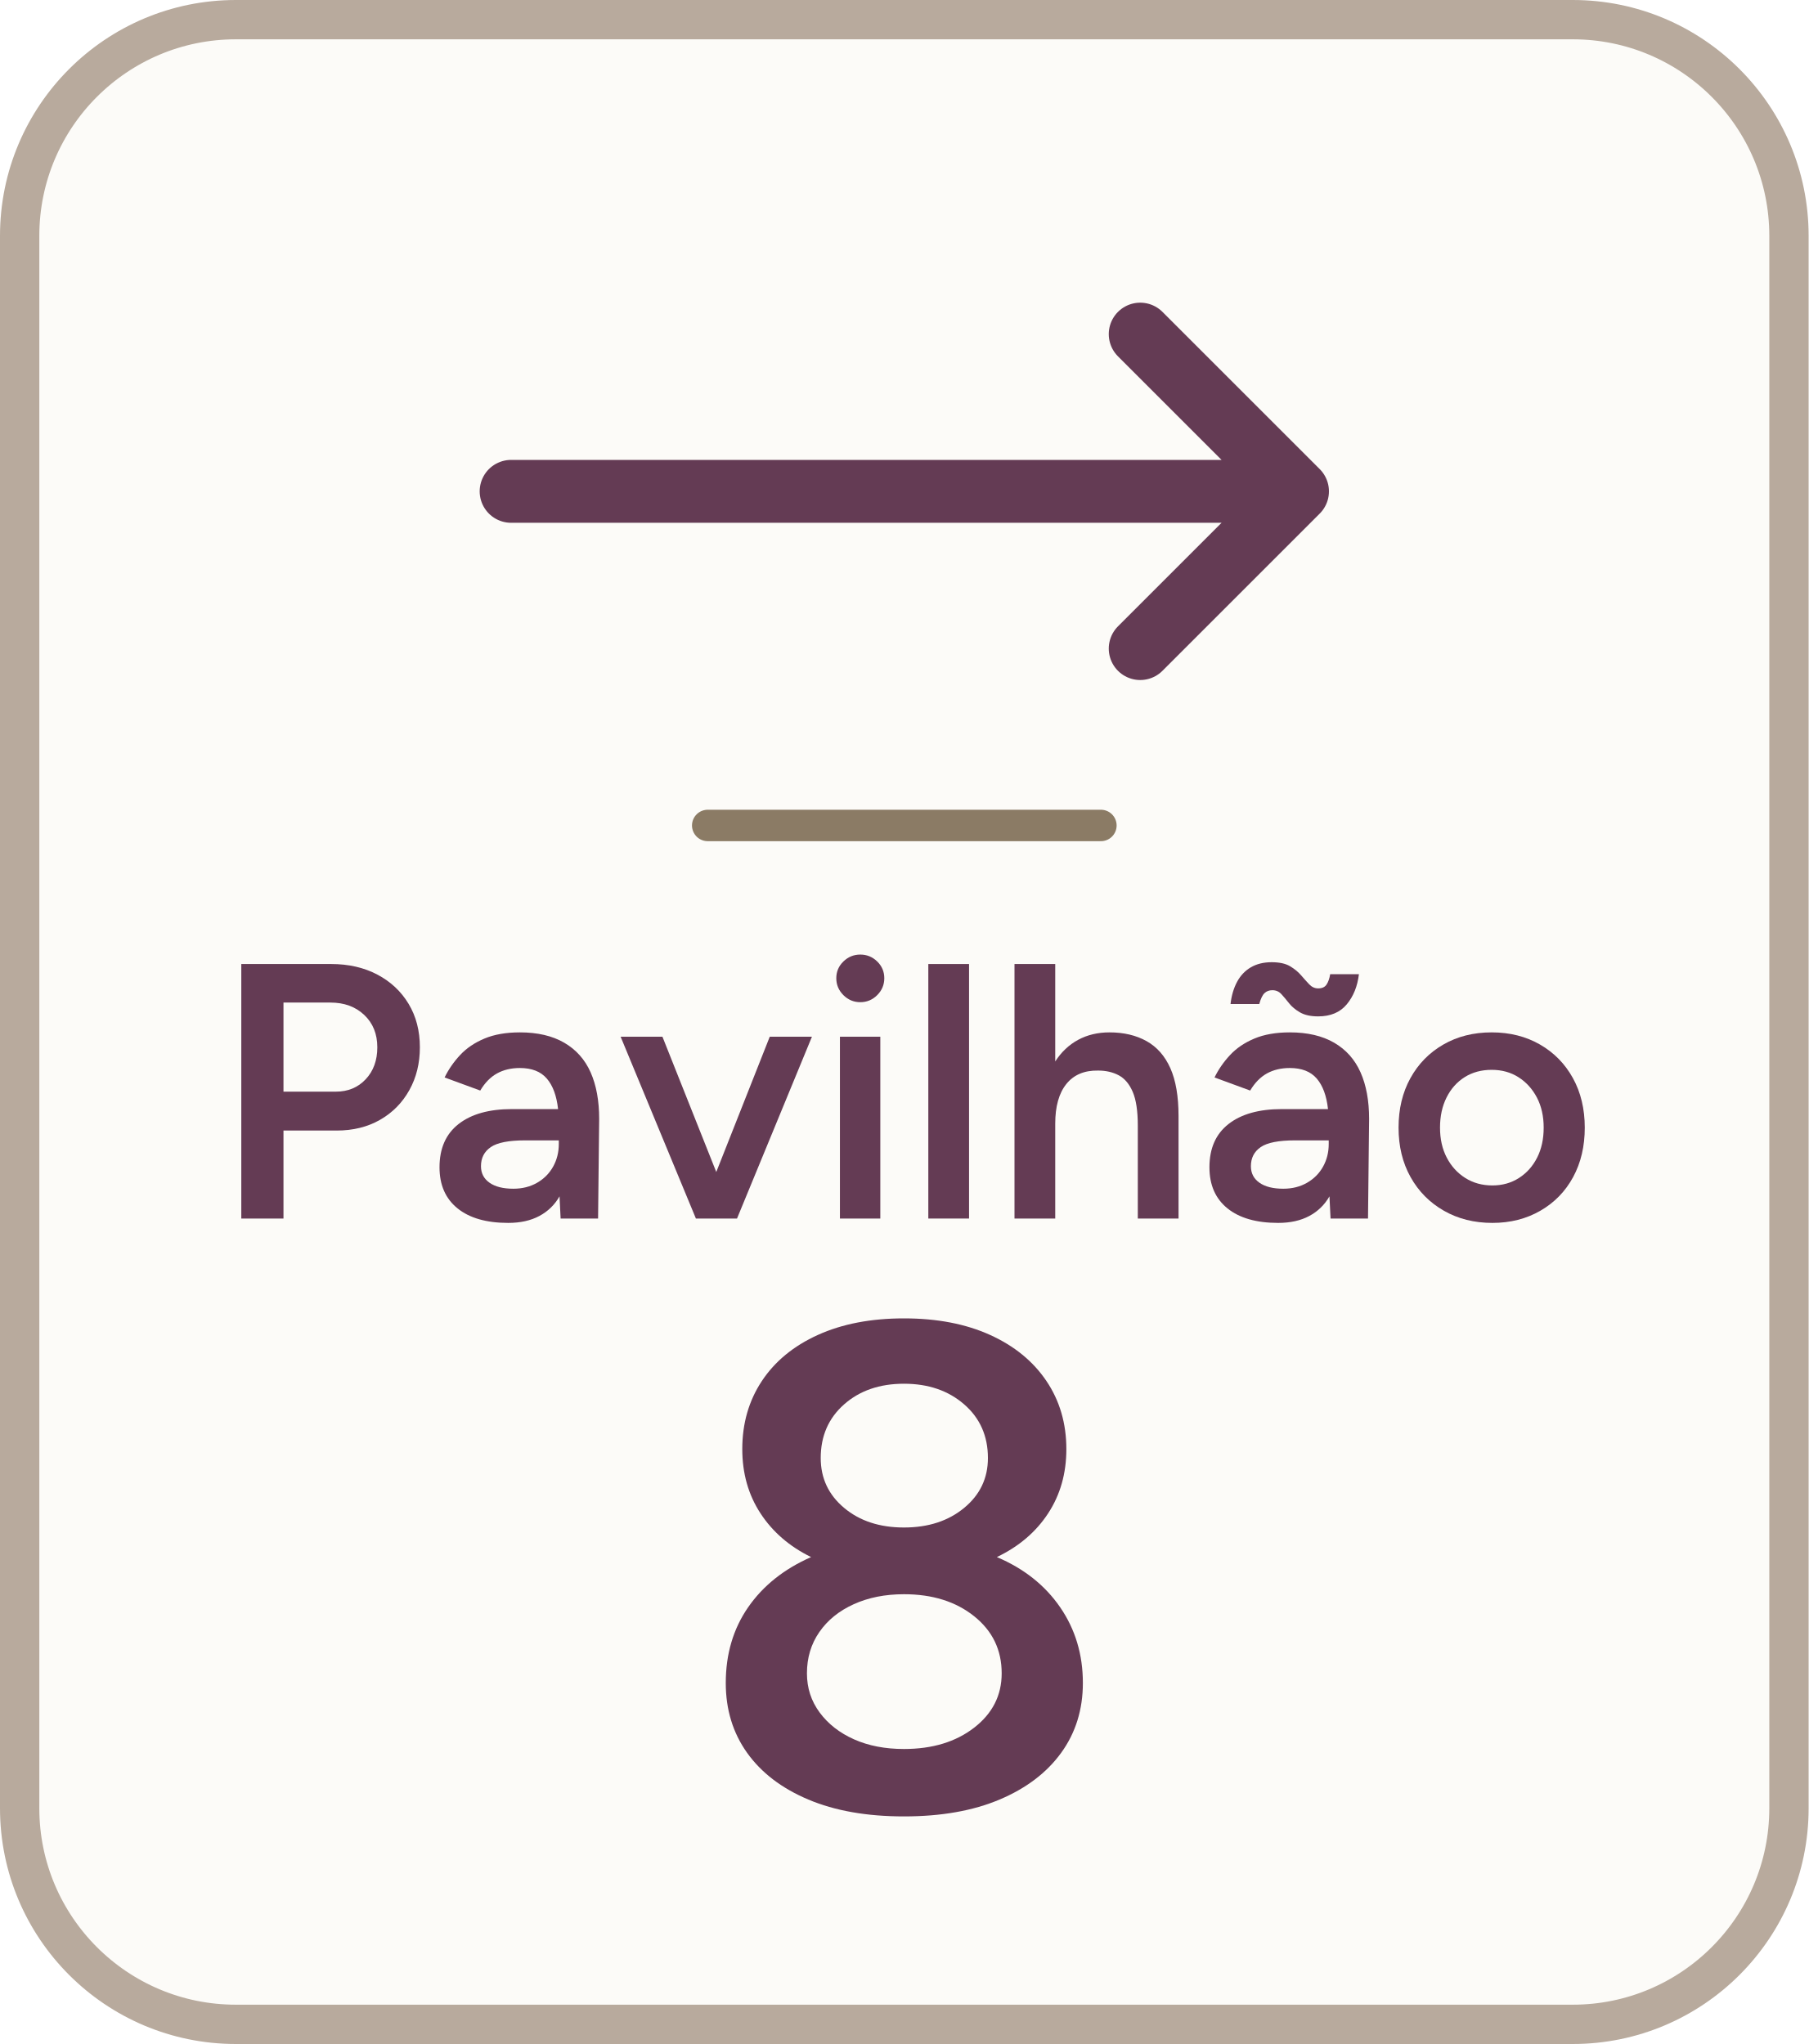
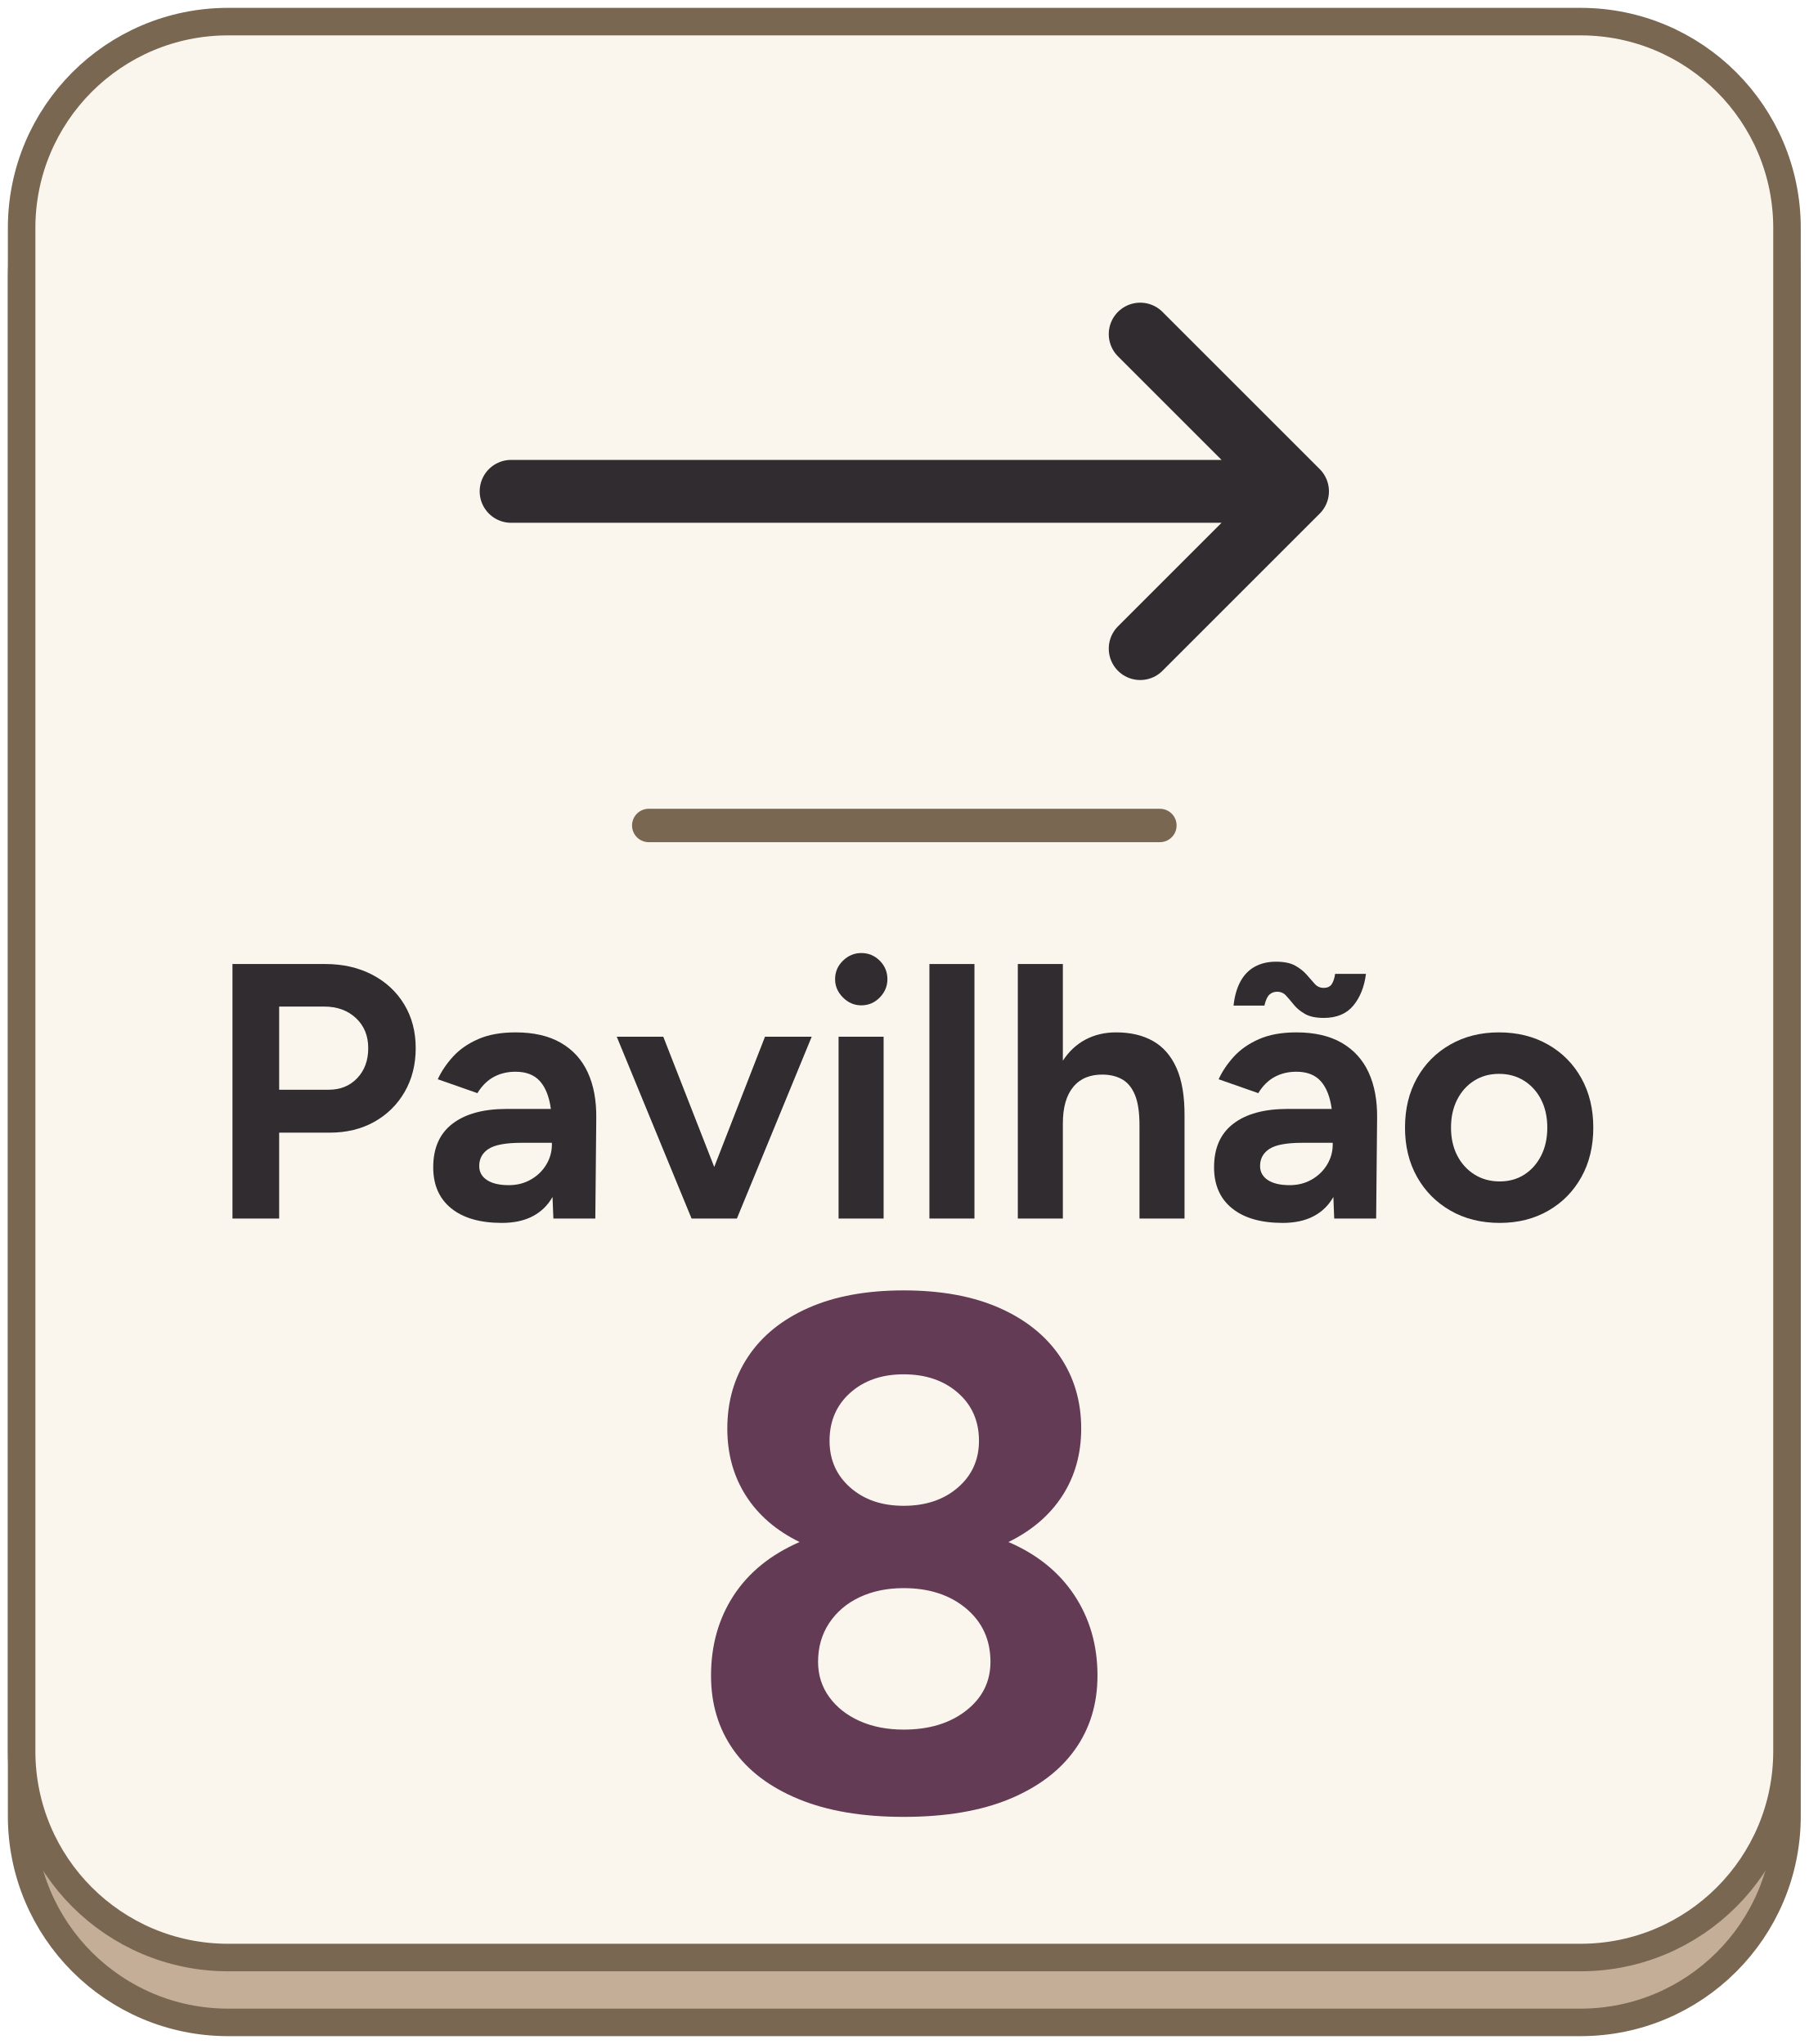
<svg xmlns="http://www.w3.org/2000/svg" width="92" height="104" viewBox="0 0 92 104" role="img" aria-labelledby="title-p8 desc-p8">
-   <rect x="1" y="1" width="90" height="102" rx="11" fill="#FCFBF8" stroke="#B8AA9D" stroke-width="2" />
-   <path d="M26 25H66m-8-8 8 8-8 8" fill="none" stroke="#643B54" stroke-width="3.2" stroke-linecap="round" stroke-linejoin="round" />
-   <path d="M36 42h20" fill="none" stroke="#8B7B65" stroke-width="1.6" stroke-linecap="round" />
-   <g aria-hidden="true">
-     <g fill="#643B54" aria-label="Pavilhão">
-       <path d="M12.274 62.0V49.05H16.844Q18.176 49.05 19.193 49.587Q20.211 50.123 20.784 51.076Q21.358 52.029 21.358 53.287Q21.358 54.508 20.821 55.469Q20.285 56.431 19.332 56.977Q18.379 57.523 17.121 57.523H14.42V62.0ZM14.42 55.544H17.084Q18.009 55.544 18.601 54.915Q19.193 54.285 19.193 53.287Q19.193 52.269 18.527 51.64Q17.861 51.011 16.807 51.011H14.42Z" />
-       <path d="M25.853 62.222Q24.188 62.222 23.273 61.482Q22.357 60.742 22.357 59.392Q22.357 57.949 23.328 57.19Q24.299 56.431 26.038 56.431H28.388Q28.277 55.414 27.814 54.877Q27.352 54.341 26.445 54.341Q25.779 54.341 25.28 54.618Q24.78 54.896 24.429 55.488L22.616 54.822Q22.912 54.212 23.402 53.684Q23.892 53.157 24.642 52.843Q25.391 52.528 26.445 52.528Q27.796 52.528 28.702 53.055Q29.609 53.582 30.044 54.563Q30.478 55.544 30.478 56.931L30.423 62.0H28.517L28.462 60.871Q28.092 61.519 27.435 61.87Q26.778 62.222 25.853 62.222ZM26.112 60.483Q26.797 60.483 27.324 60.178Q27.851 59.873 28.138 59.355Q28.425 58.837 28.425 58.208V58.023H26.704Q25.465 58.023 24.965 58.365Q24.466 58.707 24.466 59.336Q24.466 59.873 24.901 60.178Q25.335 60.483 26.112 60.483Z" />
-       <path d="M35.399 62.0 31.57 52.75H33.697L36.435 59.632L39.155 52.75H41.301L37.49 62.0Z" />
-       <path d="M42.725 62.0V52.75H44.779V62.0ZM43.761 50.992Q43.262 50.992 42.901 50.632Q42.54 50.271 42.54 49.772Q42.54 49.272 42.901 48.921Q43.262 48.569 43.761 48.569Q44.261 48.569 44.622 48.921Q44.982 49.272 44.982 49.772Q44.982 50.271 44.622 50.632Q44.261 50.992 43.761 50.992Z" />
-       <path d="M47.221 62.0V49.05H49.293V62.0Z" />
-       <path d="M51.605 62.0V49.05H53.677V54.008Q54.14 53.287 54.843 52.907Q55.546 52.528 56.434 52.528Q57.525 52.528 58.321 52.972Q59.116 53.416 59.533 54.35Q59.949 55.285 59.949 56.783V62.0H57.877V57.264Q57.877 56.154 57.618 55.553Q57.359 54.952 56.906 54.711Q56.452 54.471 55.86 54.471Q54.806 54.452 54.242 55.155Q53.677 55.858 53.677 57.172V62.0Z" />
-       <path d="M65.018 62.222Q63.353 62.222 62.437 61.482Q61.521 60.742 61.521 59.392Q61.521 57.949 62.493 57.19Q63.464 56.431 65.203 56.431H67.552Q67.441 55.414 66.979 54.877Q66.516 54.341 65.61 54.341Q64.944 54.341 64.444 54.618Q63.945 54.896 63.593 55.488L61.78 54.822Q62.076 54.212 62.567 53.684Q63.057 53.157 63.806 52.843Q64.555 52.528 65.61 52.528Q66.96 52.528 67.867 53.055Q68.773 53.582 69.208 54.563Q69.643 55.544 69.643 56.931L69.587 62.0H67.682L67.626 60.871Q67.256 61.519 66.6 61.87Q65.943 62.222 65.018 62.222ZM65.277 60.483Q65.961 60.483 66.489 60.178Q67.016 59.873 67.303 59.355Q67.589 58.837 67.589 58.208V58.023H65.869Q64.629 58.023 64.13 58.365Q63.63 58.707 63.63 59.336Q63.63 59.873 64.065 60.178Q64.5 60.483 65.277 60.483ZM67.053 51.714Q66.479 51.714 66.128 51.511Q65.776 51.307 65.573 51.048Q65.369 50.789 65.184 50.586Q64.999 50.382 64.722 50.382Q64.481 50.382 64.324 50.53Q64.167 50.678 64.056 51.085H62.594Q62.668 50.438 62.927 49.956Q63.186 49.475 63.63 49.216Q64.074 48.958 64.685 48.958Q65.277 48.958 65.619 49.161Q65.961 49.364 66.183 49.623Q66.405 49.883 66.6 50.086Q66.794 50.29 67.053 50.29Q67.349 50.29 67.478 50.095Q67.608 49.901 67.663 49.568H69.125Q69.014 50.493 68.505 51.103Q67.996 51.714 67.053 51.714Z" />
-       <path d="M75.914 62.222Q74.527 62.222 73.445 61.602Q72.362 60.983 71.752 59.891Q71.141 58.8 71.141 57.375Q71.141 55.95 71.743 54.859Q72.344 53.767 73.417 53.148Q74.49 52.528 75.877 52.528Q77.265 52.528 78.338 53.148Q79.411 53.767 80.012 54.859Q80.613 55.95 80.613 57.375Q80.613 58.8 80.021 59.891Q79.429 60.983 78.356 61.602Q77.283 62.222 75.914 62.222ZM75.914 60.316Q76.673 60.316 77.265 59.937Q77.857 59.558 78.19 58.901Q78.523 58.245 78.523 57.375Q78.523 56.505 78.181 55.849Q77.838 55.192 77.246 54.813Q76.654 54.434 75.877 54.434Q75.1 54.434 74.508 54.803Q73.916 55.174 73.583 55.84Q73.25 56.505 73.25 57.375Q73.25 58.245 73.593 58.901Q73.935 59.558 74.536 59.937Q75.137 60.316 75.914 60.316Z" />
-     </g>
-     <g fill="#643B54" aria-label="8">
-       <path d="M45.983 92.42Q43.148 92.42 41.117 91.562Q39.087 90.705 38.002 89.183Q36.918 87.66 36.918 85.63Q36.918 83.425 38.055 81.78Q39.193 80.135 41.258 79.225Q39.613 78.42 38.685 77.002Q37.758 75.585 37.758 73.73Q37.758 71.77 38.755 70.265Q39.752 68.76 41.608 67.92Q43.463 67.08 45.983 67.08Q48.502 67.08 50.358 67.92Q52.213 68.76 53.228 70.265Q54.243 71.77 54.243 73.73Q54.243 75.585 53.315 77.002Q52.388 78.42 50.708 79.225Q52.773 80.1 53.928 81.78Q55.083 83.46 55.083 85.63Q55.083 87.66 53.98 89.183Q52.877 90.705 50.847 91.562Q48.818 92.42 45.983 92.42ZM45.983 88.99Q48.153 88.99 49.553 87.905Q50.953 86.82 50.953 85.14Q50.953 83.355 49.553 82.235Q48.153 81.115 45.983 81.115Q44.547 81.115 43.428 81.623Q42.308 82.13 41.678 83.04Q41.047 83.95 41.047 85.14Q41.047 86.26 41.695 87.135Q42.343 88.01 43.445 88.5Q44.547 88.99 45.983 88.99ZM45.983 77.72Q47.838 77.72 49.045 76.722Q50.253 75.725 50.253 74.185Q50.253 72.505 49.045 71.455Q47.838 70.405 45.983 70.405Q44.127 70.405 42.938 71.455Q41.748 72.505 41.748 74.185Q41.748 75.725 42.938 76.722Q44.127 77.72 45.983 77.72Z" />
-     </g>
+   <rect x="1.1" y="3.6" width="89.8" height="99.3" rx="10.5" fill="#C4AE98" stroke="#796751" stroke-width="1.4" />
+   <rect x="1.1" y="1.1" width="89.8" height="98.5" rx="10.5" fill="#FAF6EE" stroke="#796751" stroke-width="1.4" />
+   <path d="M26 25H66m-8-8 8 8-8 8" fill="none" stroke="#302C2F" stroke-width="3.2" stroke-linecap="round" stroke-linejoin="round" aria-hidden="true" />
+   <path d="M33 42h26" fill="none" stroke="#796751" stroke-width="1.7" stroke-linecap="round" aria-hidden="true" />
+   <g fill="#302C2F" aria-hidden="true">
+     <path d="M11.825 62V49.05H16.541Q17.89 49.05 18.932 49.593Q19.974 50.136 20.56 51.102Q21.146 52.068 21.146 53.33Q21.146 54.58 20.586 55.553Q20.026 56.525 19.042 57.078Q18.057 57.63 16.775 57.63H14.2V62ZM14.2 55.446H16.726Q17.61 55.446 18.171 54.857Q18.731 54.268 18.731 53.33Q18.731 52.386 18.106 51.801Q17.48 51.215 16.492 51.215H14.2Z" />
+     <path d="M25.529 62.222Q23.868 62.222 22.953 61.481Q22.037 60.74 22.037 59.392Q22.037 57.924 23.018 57.174Q24 56.423 25.775 56.423H28.021Q27.898 55.501 27.468 55.015Q27.038 54.53 26.223 54.53Q25.604 54.53 25.113 54.797Q24.623 55.064 24.285 55.62L22.269 54.913Q22.543 54.313 23.042 53.764Q23.54 53.216 24.323 52.872Q25.105 52.528 26.223 52.528Q27.61 52.528 28.531 53.06Q29.451 53.593 29.899 54.567Q30.347 55.541 30.331 56.894L30.282 62H28.149L28.105 60.902Q27.745 61.541 27.1 61.882Q26.454 62.222 25.529 62.222ZM25.882 60.302Q26.507 60.302 27.006 60.015Q27.505 59.728 27.789 59.255Q28.073 58.782 28.073 58.238V58.146H26.547Q25.329 58.146 24.853 58.456Q24.377 58.766 24.377 59.326Q24.377 59.783 24.773 60.043Q25.17 60.302 25.882 60.302Z" />
+     <path d="M35.178 62 31.373 52.75H33.74L36.331 59.376L38.913 52.75H41.289L37.484 62Z" />
+     <path d="M42.656 62V52.75H44.947V62ZM43.81 51.152Q43.278 51.152 42.879 50.753Q42.479 50.354 42.479 49.822Q42.479 49.271 42.879 48.881Q43.278 48.491 43.81 48.491Q44.361 48.491 44.751 48.881Q45.14 49.271 45.14 49.822Q45.14 50.354 44.751 50.753Q44.361 51.152 43.81 51.152Z" />
+     <path d="M47.277 62V49.05H49.568V62Z" />
+     <path d="M51.774 62V49.05H54.065V53.968Q54.527 53.261 55.217 52.894Q55.907 52.528 56.777 52.528Q57.879 52.528 58.658 52.973Q59.437 53.417 59.85 54.351Q60.262 55.285 60.254 56.77V62H57.963V57.264Q57.963 56.26 57.73 55.706Q57.497 55.151 57.084 54.919Q56.671 54.686 56.12 54.676Q55.132 54.656 54.598 55.298Q54.065 55.94 54.065 57.157V62Z" />
+     <path d="M65.249 62.222Q63.588 62.222 62.672 61.481Q61.756 60.74 61.756 59.392Q61.756 57.924 62.738 57.174Q63.719 56.423 65.495 56.423H67.741Q67.617 55.501 67.187 55.015Q66.757 54.53 65.942 54.53Q65.323 54.53 64.833 54.797Q64.342 55.064 64.005 55.62L61.989 54.913Q62.263 54.313 62.761 53.764Q63.26 53.216 64.042 52.872Q64.825 52.528 65.942 52.528Q67.329 52.528 68.25 53.06Q69.171 53.593 69.619 54.567Q70.067 55.541 70.05 56.894L70.001 62H67.868L67.825 60.902Q67.465 61.541 66.819 61.882Q66.174 62.222 65.249 62.222ZM65.601 60.302Q66.227 60.302 66.726 60.015Q67.224 59.728 67.508 59.255Q67.792 58.782 67.792 58.238V58.146H66.266Q65.049 58.146 64.573 58.456Q64.097 58.766 64.097 59.326Q64.097 59.783 64.493 60.043Q64.889 60.302 65.601 60.302ZM67.339 51.792Q66.731 51.792 66.378 51.588Q66.025 51.385 65.817 51.126Q65.609 50.867 65.424 50.663Q65.239 50.46 64.968 50.46Q64.743 50.46 64.581 50.598Q64.419 50.735 64.317 51.164H62.748Q62.824 50.452 63.091 49.951Q63.357 49.45 63.819 49.191Q64.281 48.932 64.909 48.932Q65.529 48.932 65.889 49.135Q66.249 49.339 66.471 49.598Q66.693 49.857 66.877 50.06Q67.06 50.264 67.329 50.264Q67.623 50.264 67.746 50.068Q67.869 49.873 67.914 49.551H69.483Q69.36 50.534 68.842 51.163Q68.324 51.792 67.339 51.792Z" />
+     <path d="M76.287 62.222Q74.877 62.222 73.79 61.602Q72.703 60.983 72.086 59.891Q71.469 58.8 71.469 57.375Q71.469 55.95 72.076 54.859Q72.683 53.767 73.77 53.148Q74.857 52.528 76.247 52.528Q77.657 52.528 78.744 53.148Q79.831 53.767 80.439 54.859Q81.047 55.95 81.047 57.375Q81.047 58.8 80.44 59.891Q79.833 60.983 78.755 61.602Q77.678 62.222 76.287 62.222ZM76.286 60.112Q77 60.112 77.542 59.762Q78.085 59.411 78.396 58.796Q78.707 58.182 78.707 57.375Q78.707 56.568 78.395 55.954Q78.083 55.339 77.526 54.988Q76.968 54.638 76.252 54.638Q75.535 54.638 74.984 54.988Q74.433 55.338 74.121 55.953Q73.809 56.567 73.809 57.373Q73.809 58.179 74.125 58.793Q74.441 59.407 75.003 59.76Q75.564 60.112 76.286 60.112Z" />
+   </g>
+   <g fill="#643B54" aria-hidden="true">
+     <path d="M45.963 92.444Q42.814 92.444 40.62 91.537Q38.426 90.631 37.297 89.022Q36.168 87.412 36.168 85.266Q36.168 82.943 37.317 81.182Q38.465 79.421 40.673 78.459Q38.885 77.584 37.941 76.1Q36.996 74.617 36.996 72.686Q36.996 70.614 38.057 69.023Q39.117 67.432 41.126 66.544Q43.135 65.656 45.967 65.656Q48.811 65.656 50.826 66.544Q52.841 67.432 53.919 69.023Q54.998 70.614 54.998 72.686Q54.998 74.617 54.042 76.1Q53.085 77.584 51.298 78.459Q53.481 79.396 54.654 81.172Q55.826 82.948 55.826 85.254Q55.826 87.412 54.679 89.022Q53.532 90.631 51.344 91.537Q49.156 92.444 45.963 92.444ZM45.967 88.003Q47.91 88.003 49.146 87.036Q50.382 86.069 50.382 84.556Q50.382 82.88 49.146 81.842Q47.91 80.805 45.967 80.805Q44.701 80.805 43.72 81.27Q42.738 81.736 42.176 82.587Q41.613 83.439 41.613 84.556Q41.613 85.558 42.177 86.341Q42.742 87.123 43.721 87.563Q44.701 88.003 45.967 88.003ZM45.965 76.616Q47.65 76.616 48.724 75.688Q49.798 74.759 49.798 73.311Q49.798 71.804 48.724 70.865Q47.65 69.926 45.965 69.926Q44.305 69.926 43.251 70.865Q42.197 71.804 42.197 73.311Q42.197 74.759 43.251 75.688Q44.305 76.616 45.965 76.616Z" />
  </g>
</svg>
